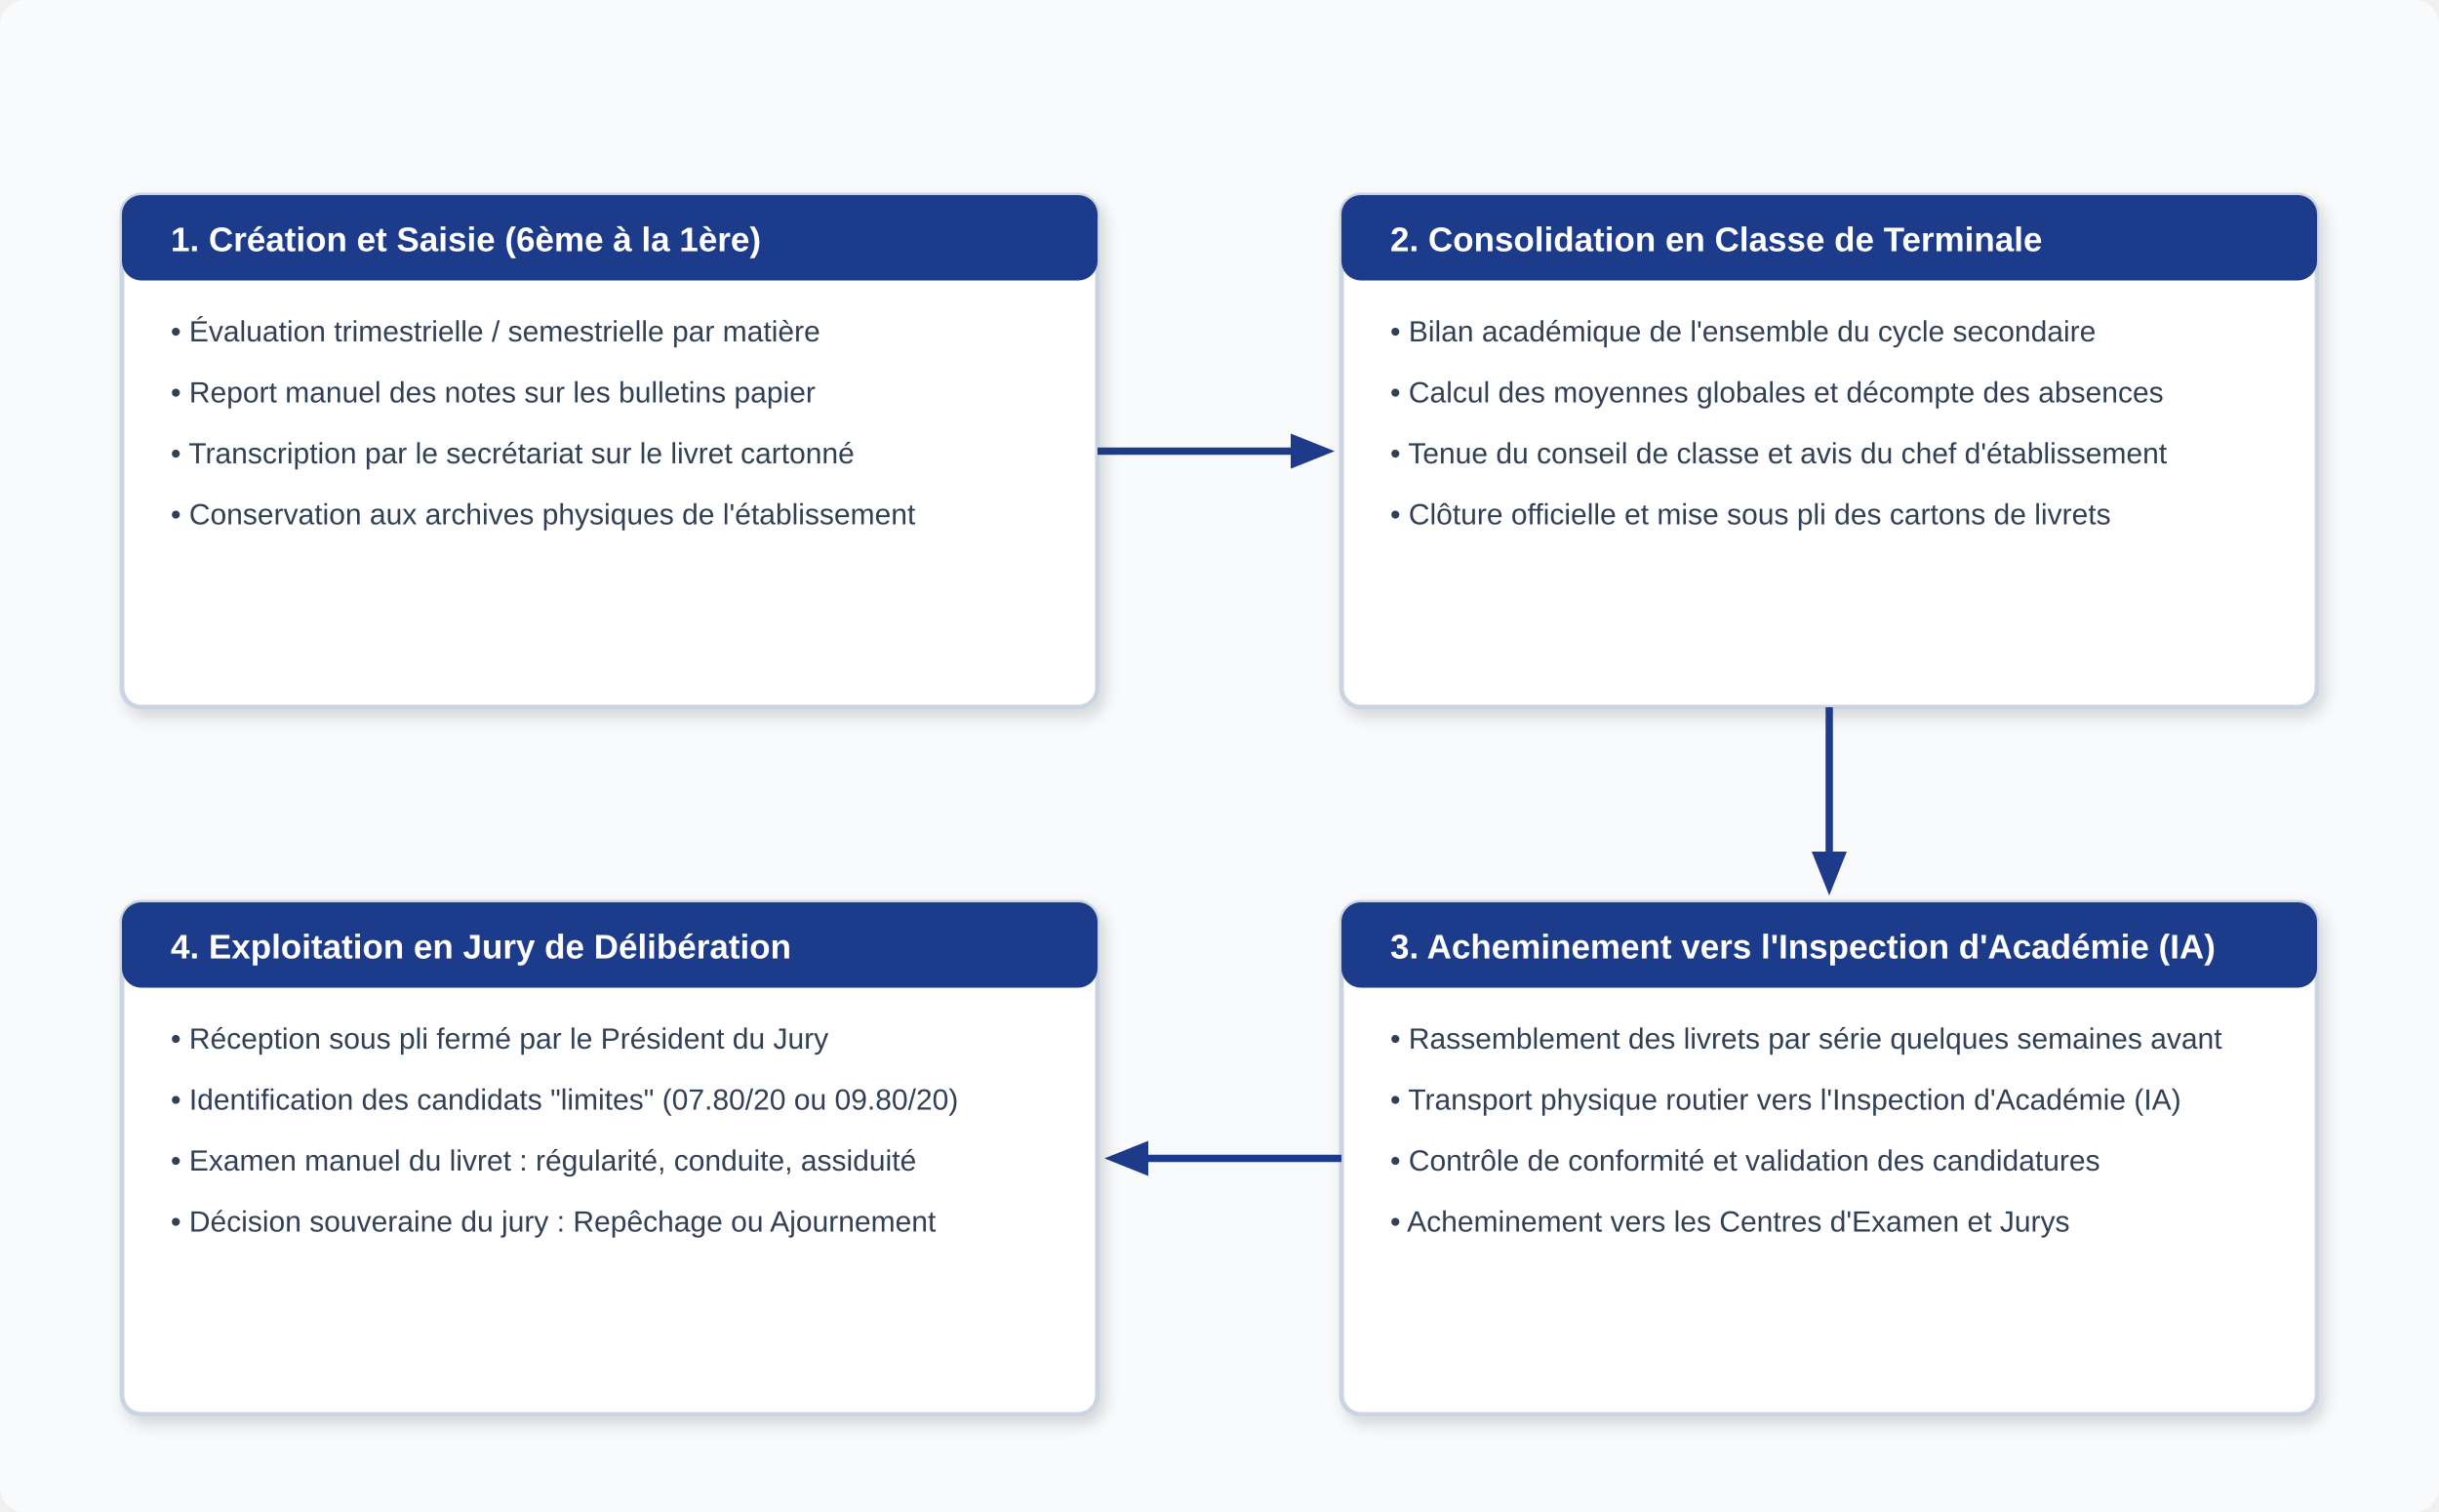
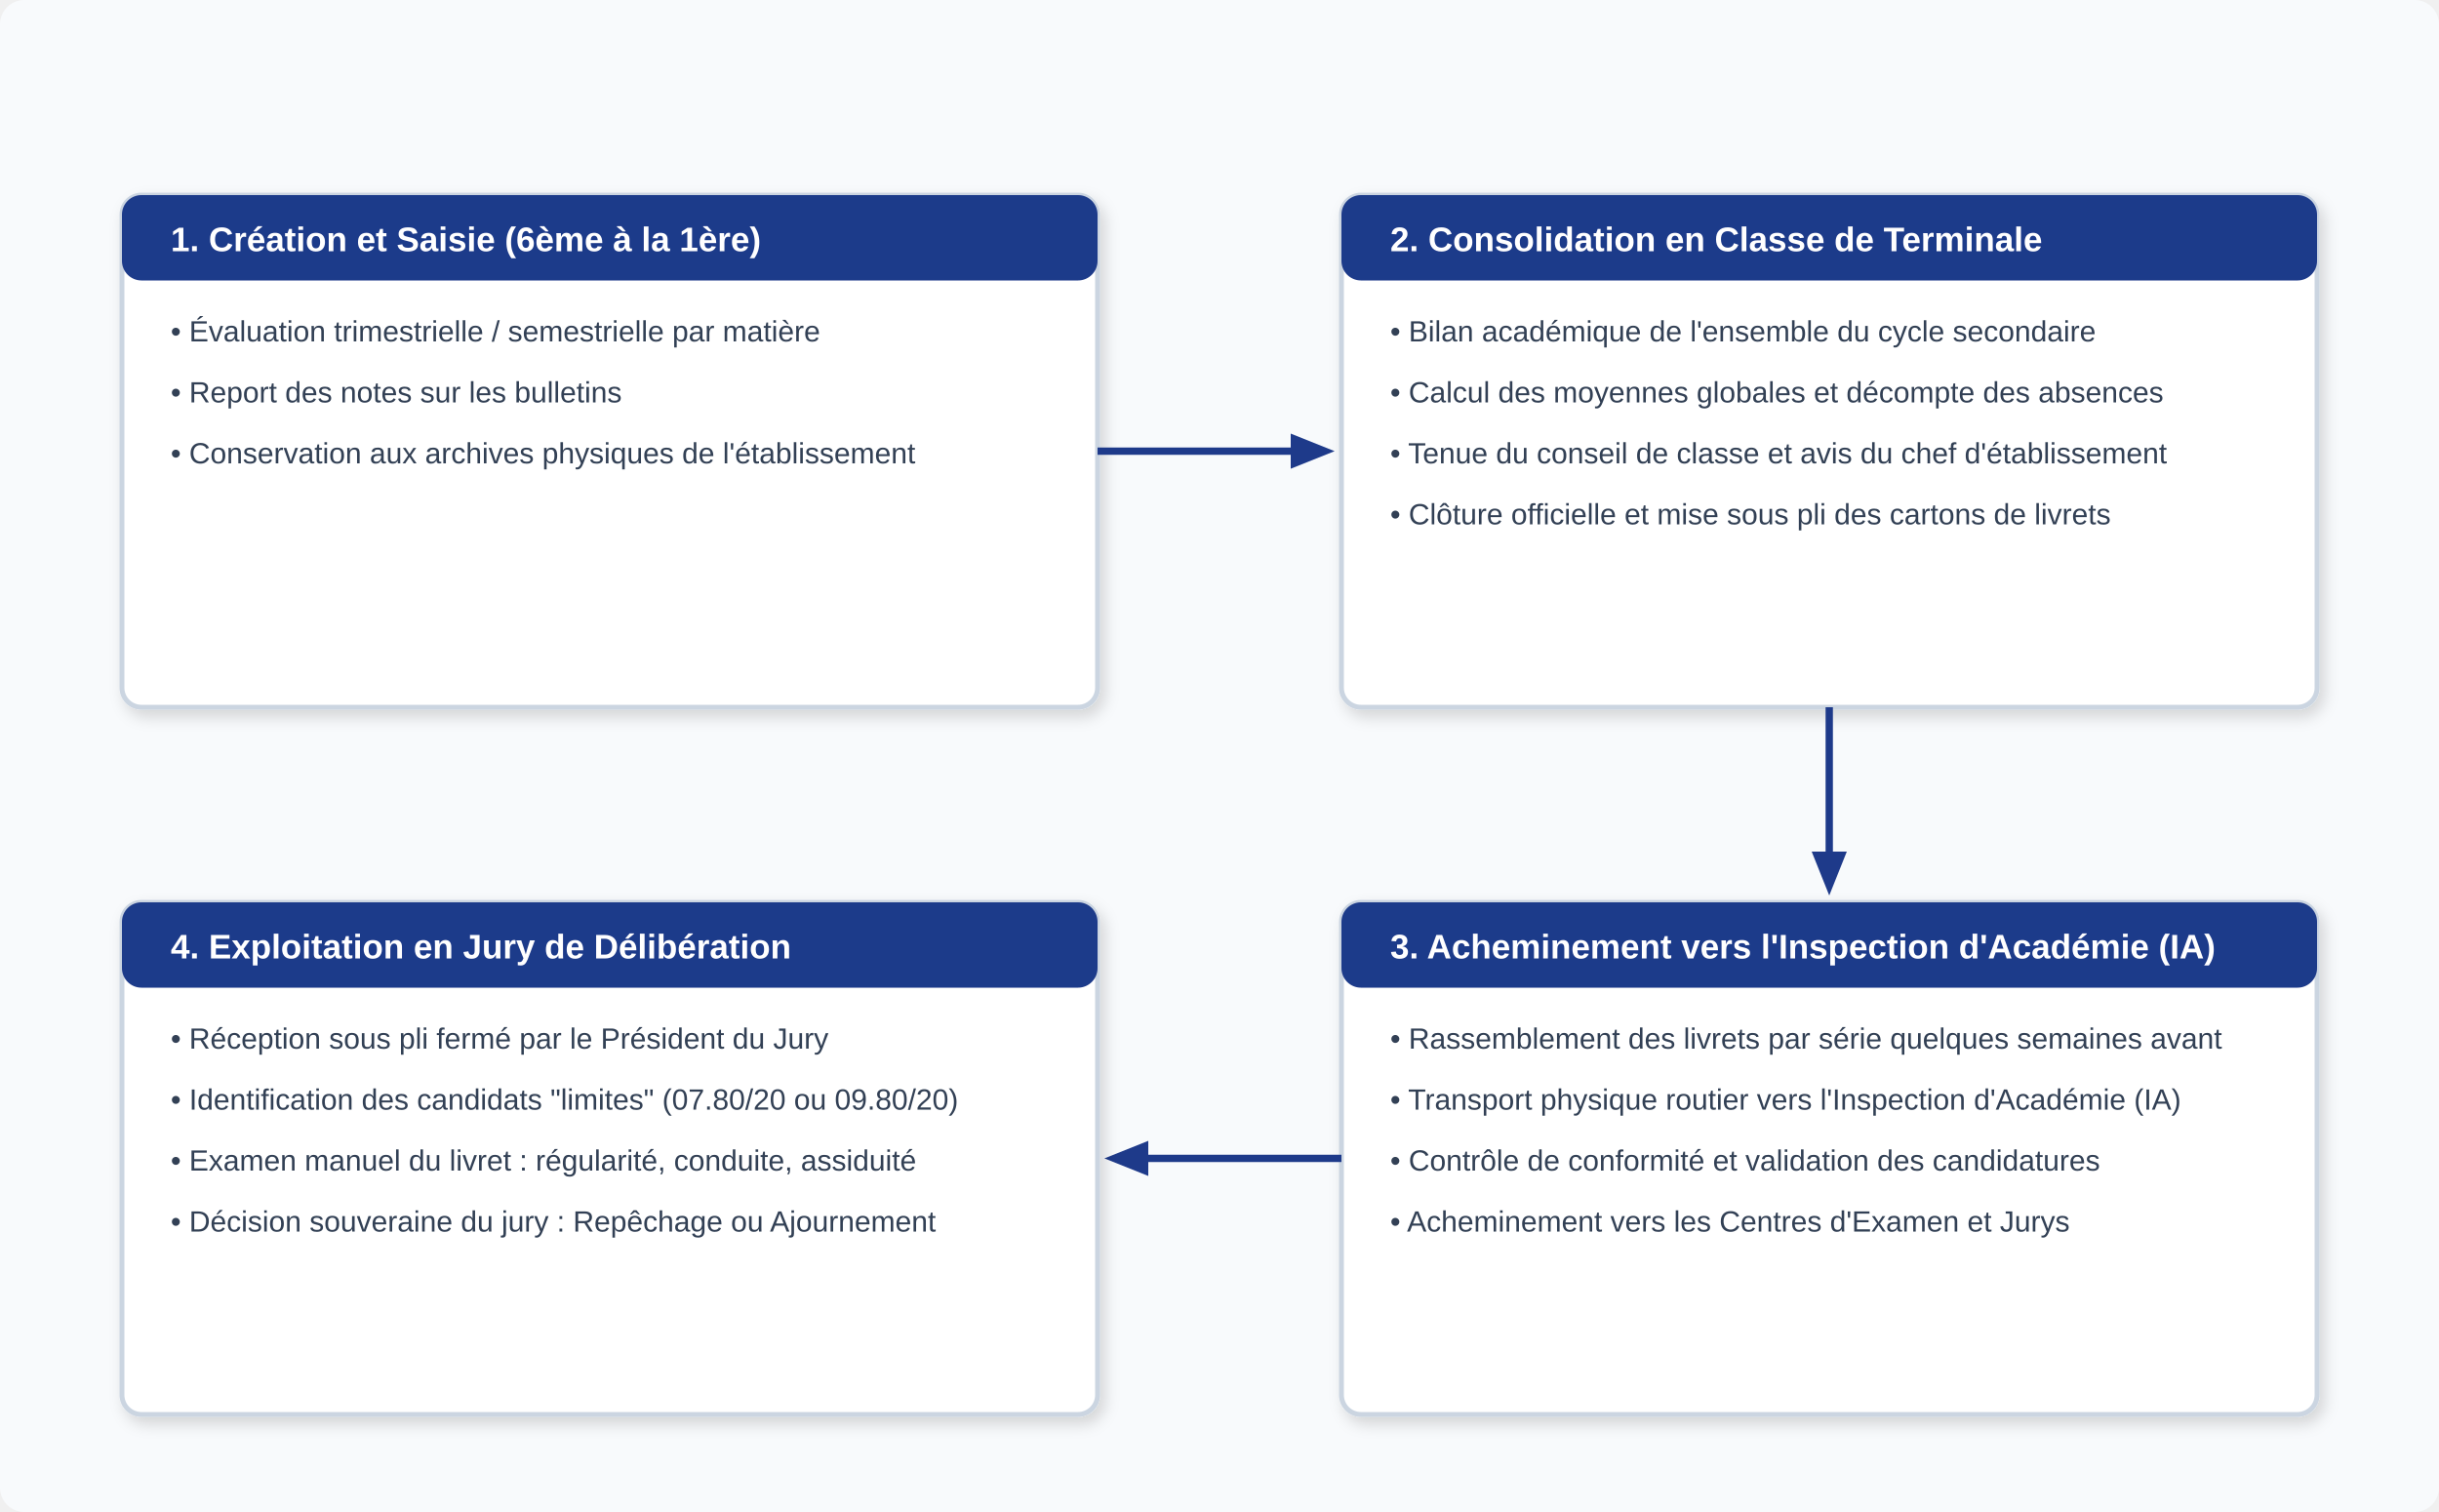
<svg xmlns="http://www.w3.org/2000/svg" viewBox="0 0 1000 620" width="100%" height="100%" font-family="Arial, sans-serif">
  <defs>
    <filter id="shadow" x="-5%" y="-5%" width="110%" height="115%" filterUnits="userSpaceOnUse">
      <feDropShadow dx="2" dy="3" stdDeviation="3" flood-opacity="0.15" />
    </filter>
    <marker id="arrow" viewBox="0 0 10 10" refX="6" refY="5" markerWidth="6" markerHeight="6" orient="auto-start-reverse">
      <path d="M 0 1 L 10 5 L 0 9 z" fill="#1e3a8a" />
    </marker>
  </defs>
  <rect width="1000" height="620" fill="#f8fafc" rx="10" />
  <g filter="url(#shadow)">
    <rect x="50" y="80" width="400" height="210" rx="8" fill="#ffffff" stroke="#cbd5e1" stroke-width="2" />
    <rect x="50" y="80" width="400" height="35" rx="8" fill="#1e3a8a" />
    <text x="70" y="103" fill="#ffffff" font-size="14" font-weight="bold">1. Création et Saisie (6ème à la 1ère)</text>
    <text x="70" y="140" fill="#334155" font-size="12">• Évaluation trimestrielle / semestrielle par matière</text>
-     <text x="70" y="165" fill="#334155" font-size="12">• Report manuel des notes sur les bulletins papier</text>
-     <text x="70" y="190" fill="#334155" font-size="12">• Transcription par le secrétariat sur le livret cartonné</text>
-     <text x="70" y="215" fill="#334155" font-size="12">• Conservation aux archives physiques de l'établissement</text>
+     <text x="70" y="165" fill="#334155" font-size="12">• Report des notes sur les bulletins</text>
+     <text x="70" y="190" fill="#334155" font-size="12">• Conservation aux archives physiques de l'établissement</text>
  </g>
  <path d="M 450 185 L 540 185" fill="none" stroke="#1e3a8a" stroke-width="3" marker-end="url(#arrow)" />
  <g filter="url(#shadow)">
    <rect x="550" y="80" width="400" height="210" rx="8" fill="#ffffff" stroke="#cbd5e1" stroke-width="2" />
    <rect x="550" y="80" width="400" height="35" rx="8" fill="#1e3a8a" />
    <text x="570" y="103" fill="#ffffff" font-size="14" font-weight="bold">2. Consolidation en Classe de Terminale</text>
    <text x="570" y="140" fill="#334155" font-size="12">• Bilan académique de l'ensemble du cycle secondaire</text>
    <text x="570" y="165" fill="#334155" font-size="12">• Calcul des moyennes globales et décompte des absences</text>
    <text x="570" y="190" fill="#334155" font-size="12">• Tenue du conseil de classe et avis du chef d'établissement</text>
    <text x="570" y="215" fill="#334155" font-size="12">• Clôture officielle et mise sous pli des cartons de livrets</text>
  </g>
  <path d="M 750 290 L 750 360" fill="none" stroke="#1e3a8a" stroke-width="3" marker-end="url(#arrow)" />
  <g filter="url(#shadow)">
    <rect x="550" y="370" width="400" height="210" rx="8" fill="#ffffff" stroke="#cbd5e1" stroke-width="2" />
    <rect x="550" y="370" width="400" height="35" rx="8" fill="#1e3a8a" />
    <text x="570" y="393" fill="#ffffff" font-size="14" font-weight="bold">3. Acheminement vers l'Inspection d'Académie (IA)</text>
    <text x="570" y="430" fill="#334155" font-size="12">• Rassemblement des livrets par série quelques semaines avant</text>
    <text x="570" y="455" fill="#334155" font-size="12">• Transport physique routier vers l'Inspection d'Académie (IA)</text>
    <text x="570" y="480" fill="#334155" font-size="12">• Contrôle de conformité et validation des candidatures</text>
    <text x="570" y="505" fill="#334155" font-size="12">• Acheminement vers les Centres d'Examen et Jurys</text>
  </g>
  <path d="M 550 475 L 460 475" fill="none" stroke="#1e3a8a" stroke-width="3" marker-end="url(#arrow)" />
  <g filter="url(#shadow)">
    <rect x="50" y="370" width="400" height="210" rx="8" fill="#ffffff" stroke="#cbd5e1" stroke-width="2" />
    <rect x="50" y="370" width="400" height="35" rx="8" fill="#1e3a8a" />
    <text x="70" y="393" fill="#ffffff" font-size="14" font-weight="bold">4. Exploitation en Jury de Délibération</text>
    <text x="70" y="430" fill="#334155" font-size="12">• Réception sous pli fermé par le Président du Jury</text>
    <text x="70" y="455" fill="#334155" font-size="12">• Identification des candidats "limites" (07.80/20 ou 09.80/20)</text>
    <text x="70" y="480" fill="#334155" font-size="12">• Examen manuel du livret : régularité, conduite, assiduité</text>
    <text x="70" y="505" fill="#334155" font-size="12">• Décision souveraine du jury : Repêchage ou Ajournement</text>
  </g>
</svg>
